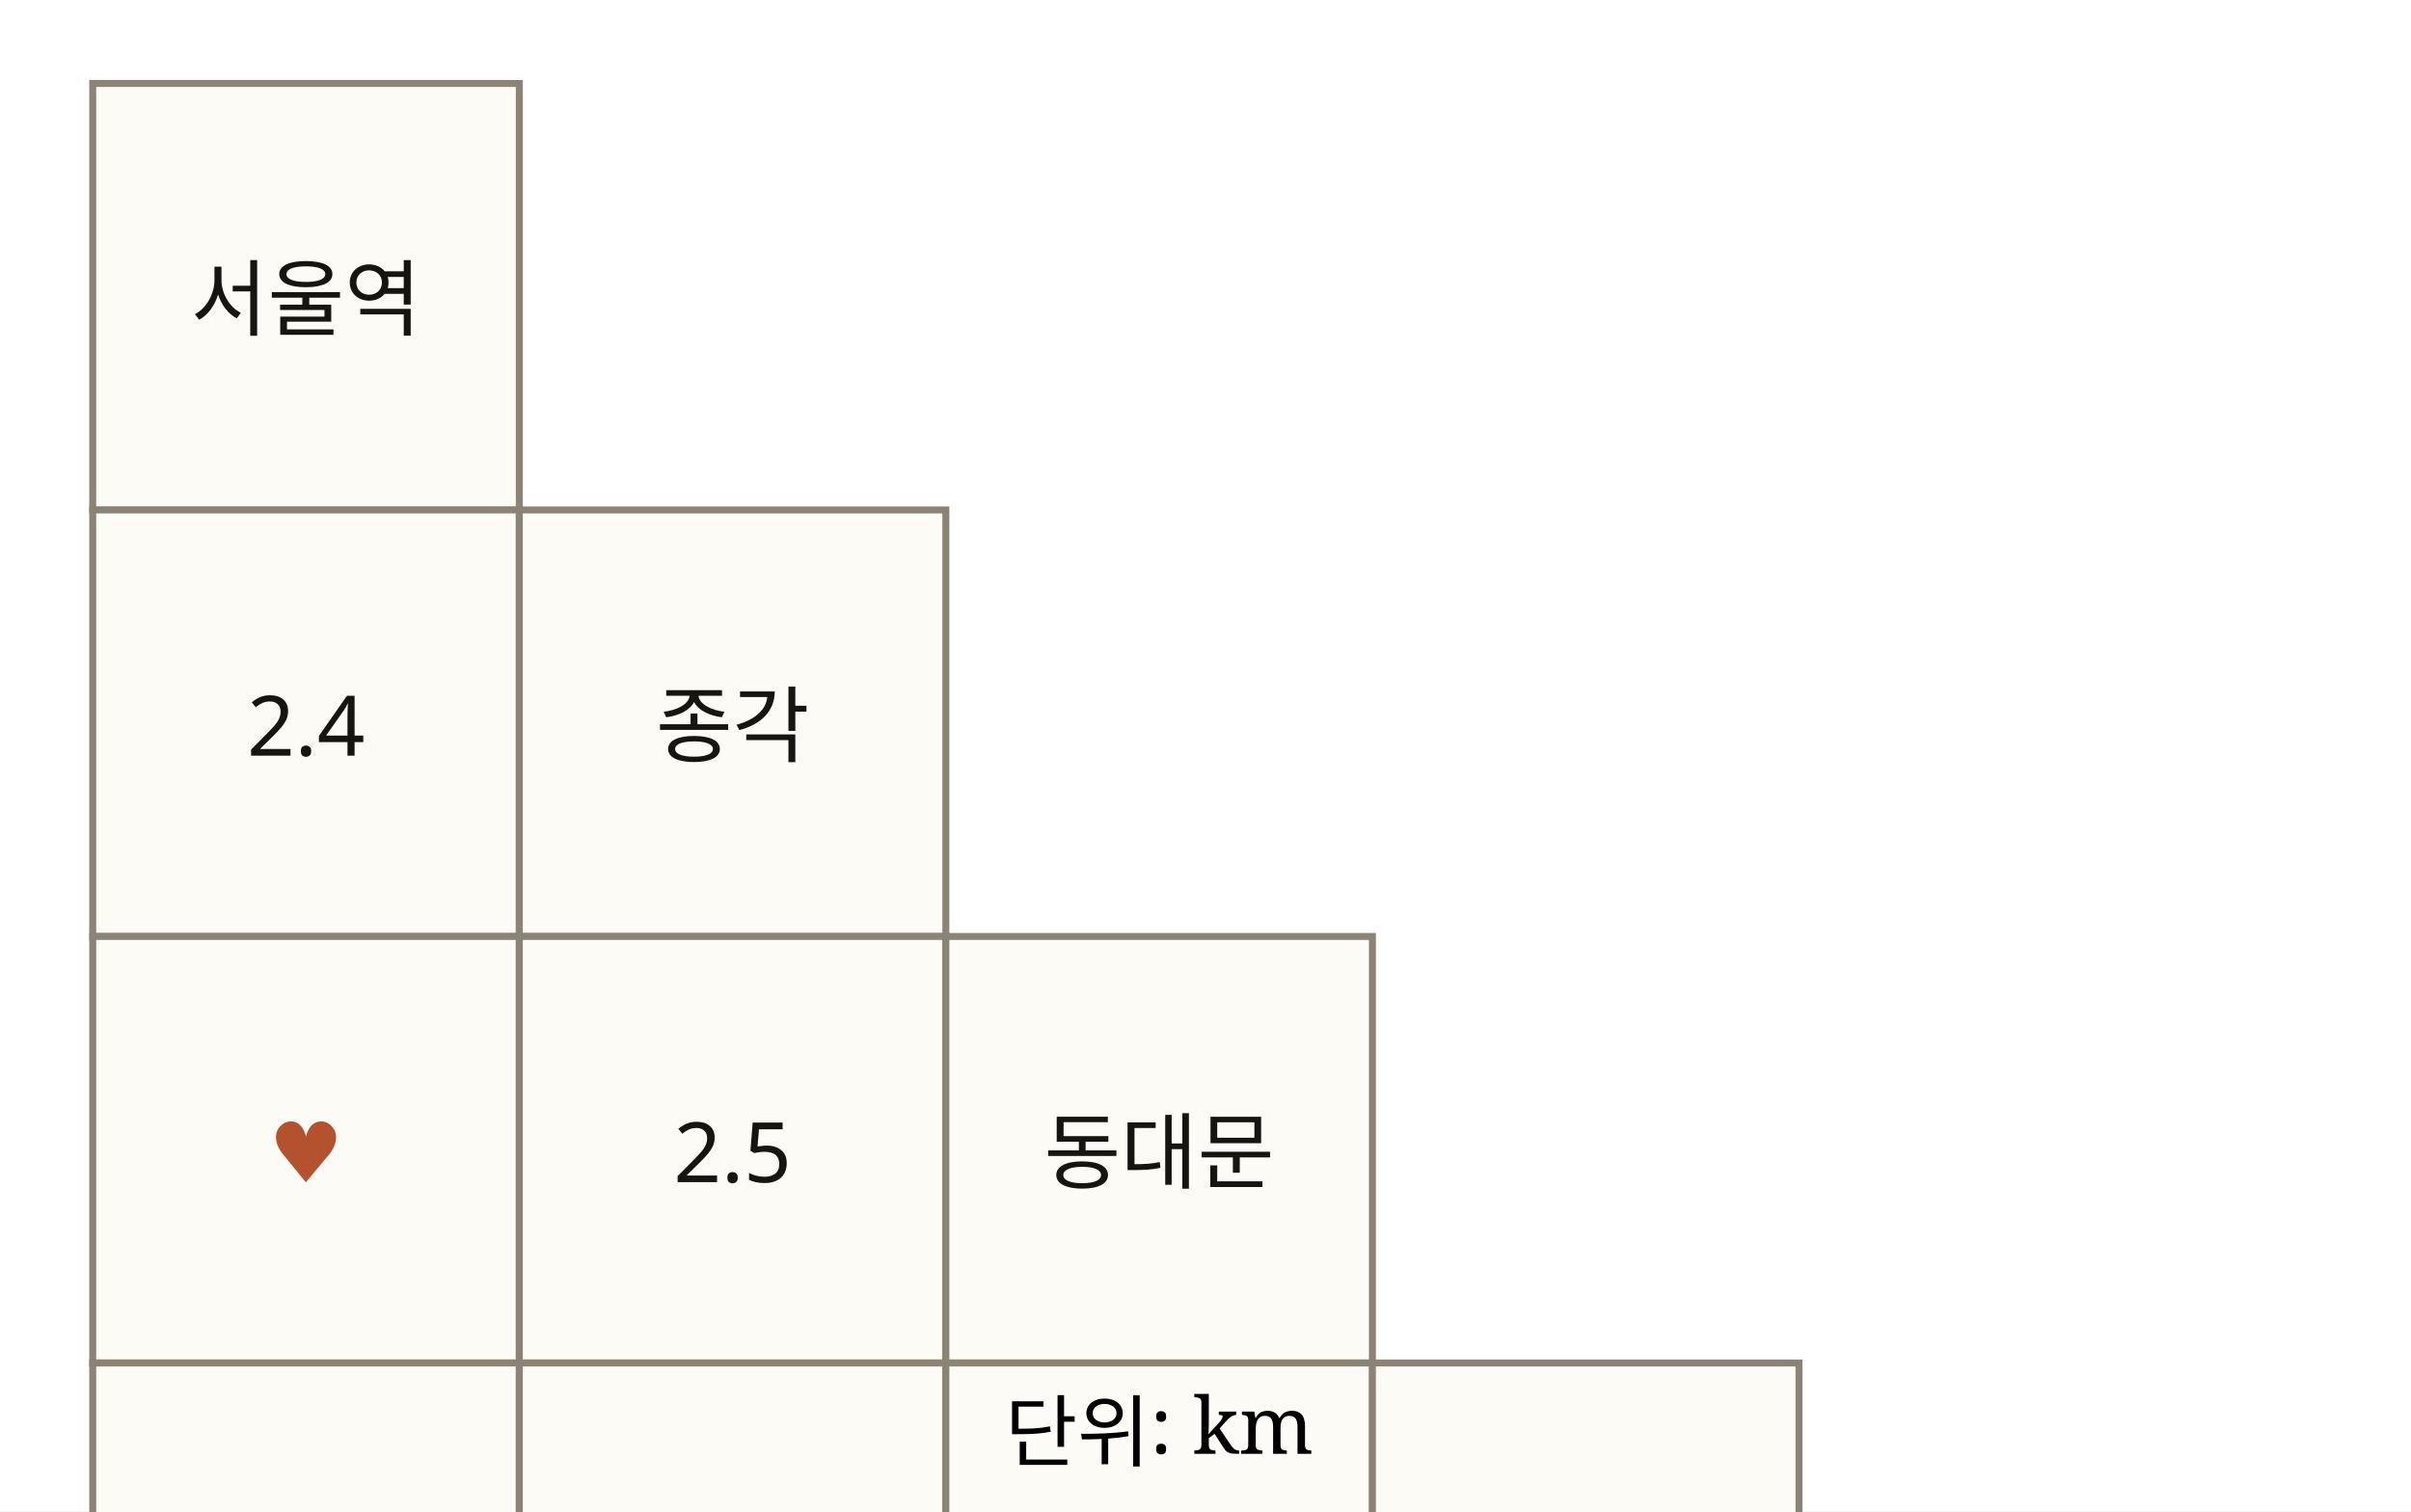
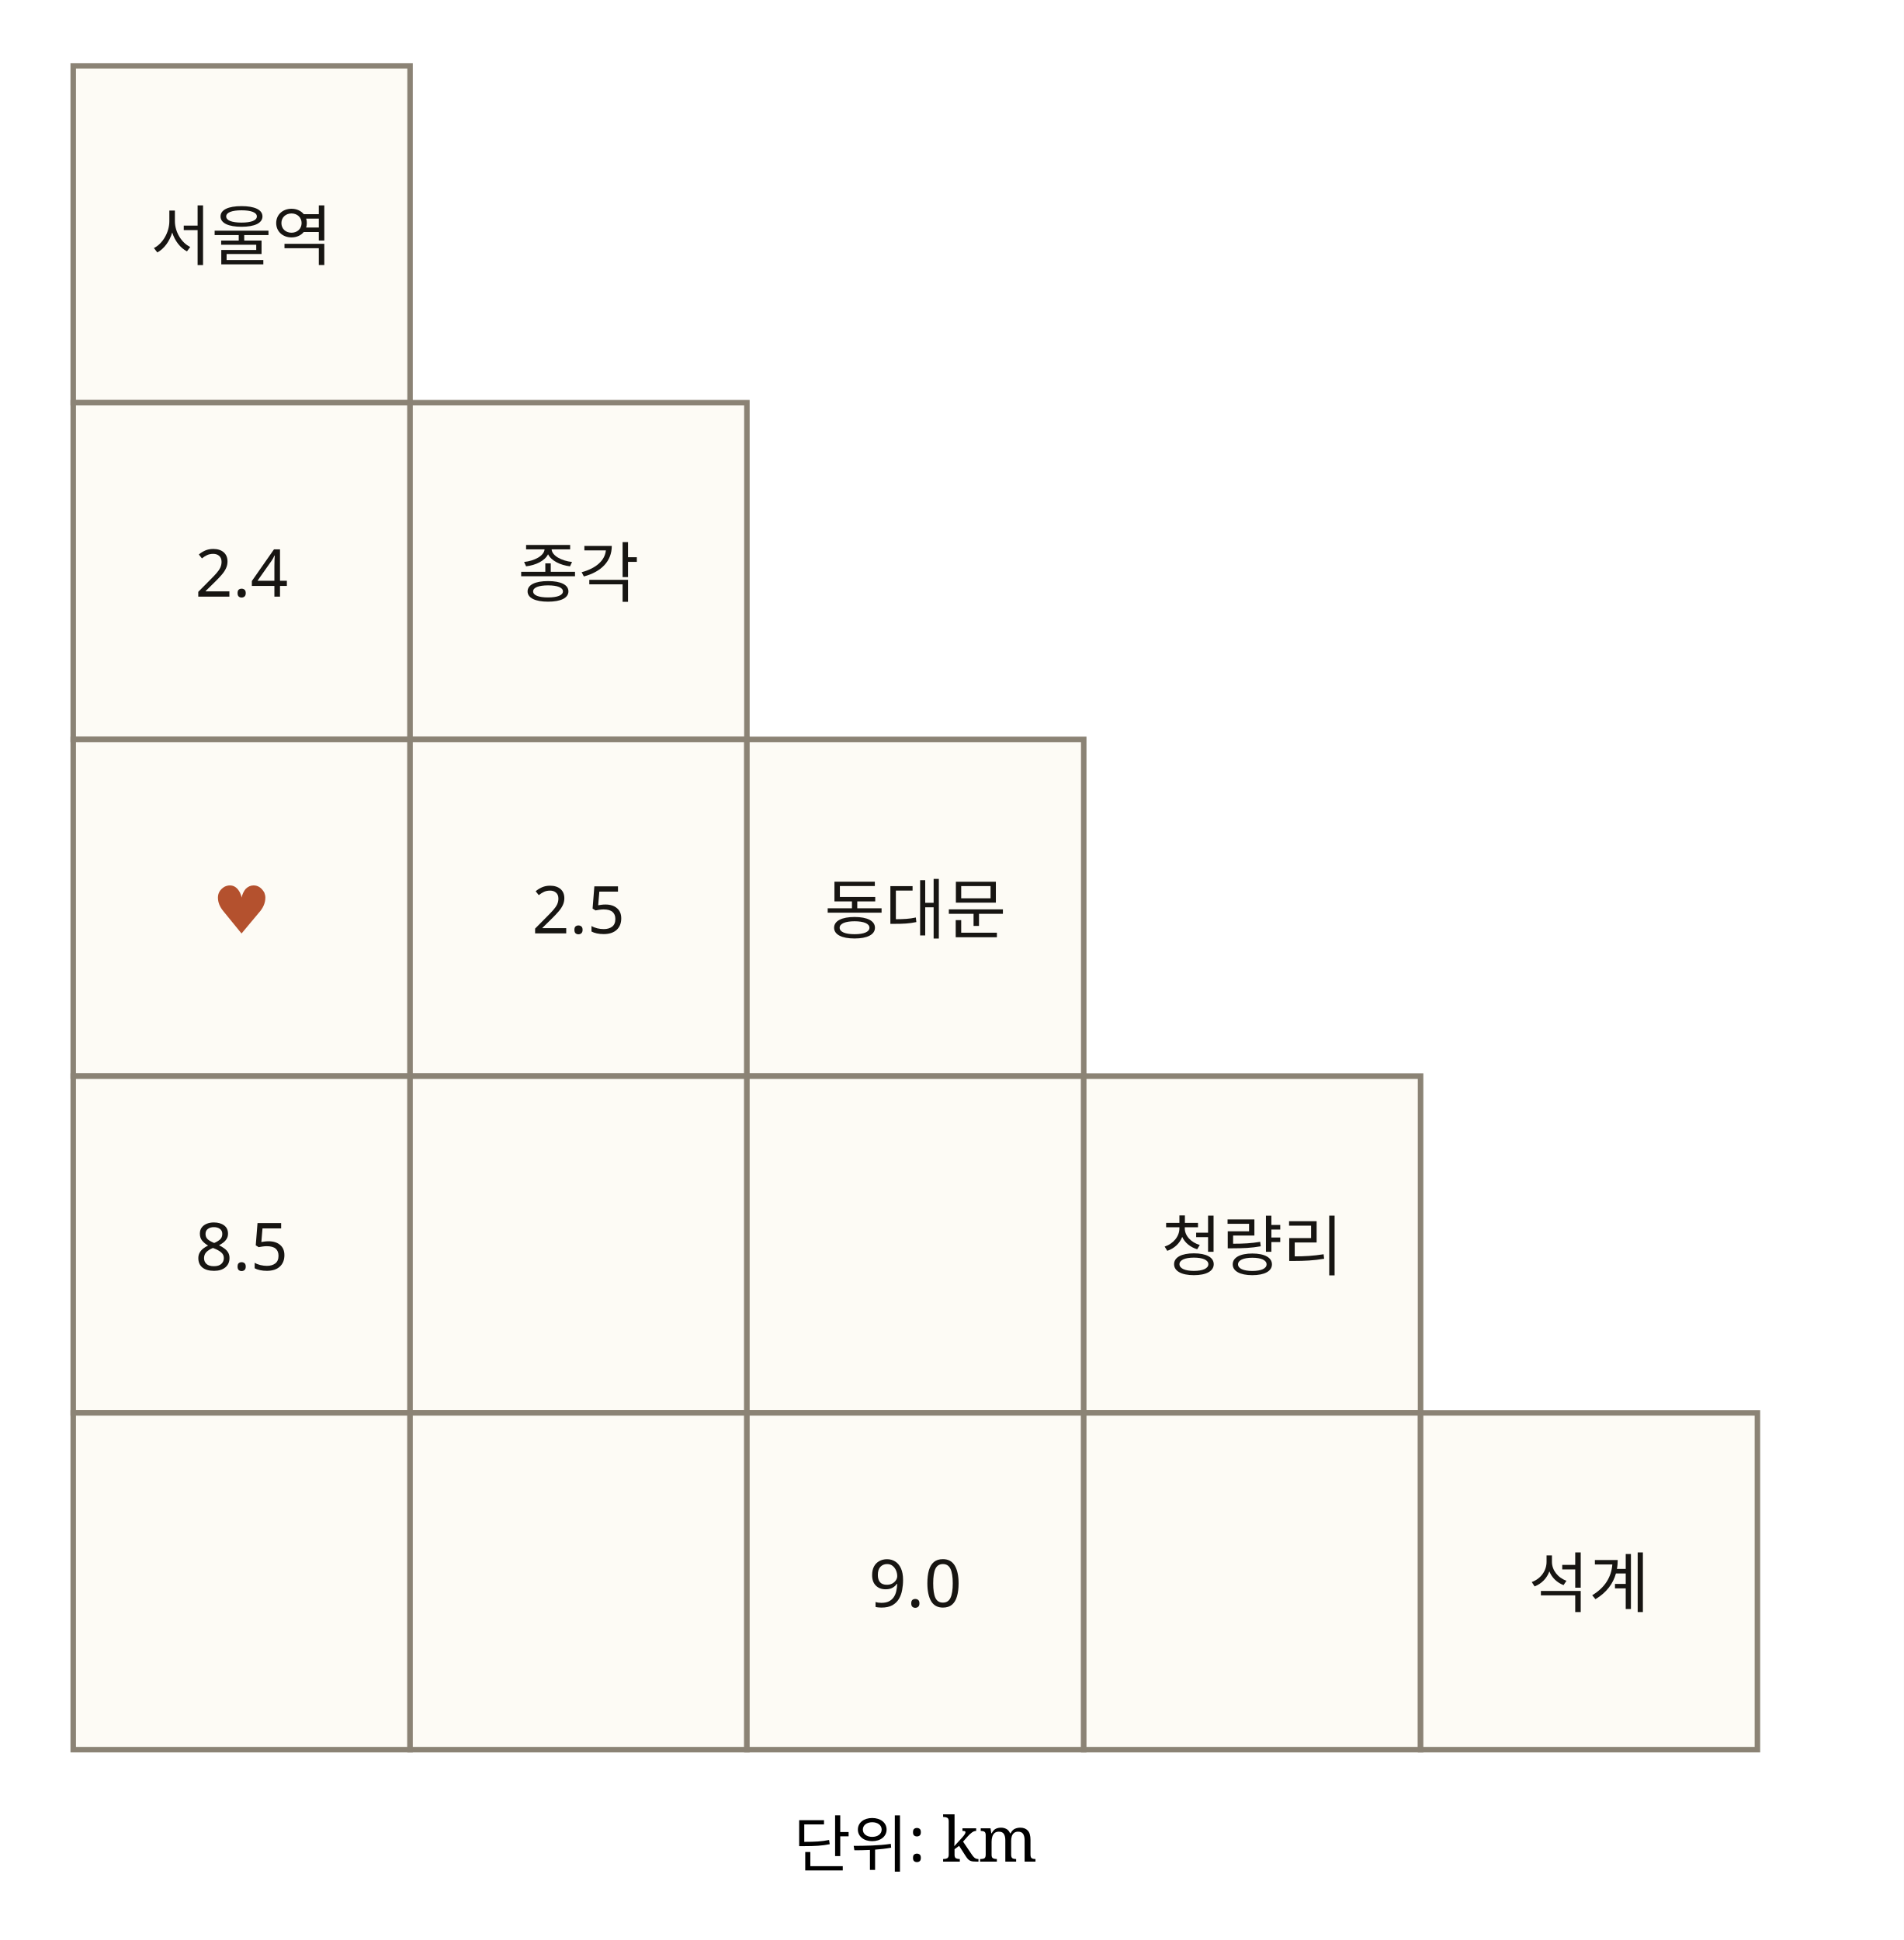
- <svg xmlns="http://www.w3.org/2000/svg" width="520" height="326" viewBox="0 0 520 326">
+ <svg xmlns="http://www.w3.org/2000/svg" width="520" height="530" viewBox="0 0 520 530">
  <rect width="100%" height="100%" fill="white" />
  <rect x="20" y="18" width="92" height="92" fill="#fdfbf5" stroke="#8b8375" stroke-width="1.5" />
  <text x="66.0" y="71.0" text-anchor="middle" font-family="sans-serif" font-size="18" fill="#171512">서울역</text>
  <rect x="20" y="110" width="92" height="92" fill="#fdfbf5" stroke="#8b8375" stroke-width="1.5" />
  <text x="66.0" y="163.0" text-anchor="middle" font-family="sans-serif" font-size="18" fill="#171512">2.4</text>
  <rect x="112" y="110" width="92" height="92" fill="#fdfbf5" stroke="#8b8375" stroke-width="1.5" />
  <text x="158.0" y="163.0" text-anchor="middle" font-family="sans-serif" font-size="18" fill="#171512">종각</text>
  <rect x="20" y="202" width="92" height="92" fill="#fdfbf5" stroke="#8b8375" stroke-width="1.5" />
  <text x="66.0" y="255.0" text-anchor="middle" font-family="sans-serif" font-size="18" fill="#b4512e">♥</text>
  <rect x="112" y="202" width="92" height="92" fill="#fdfbf5" stroke="#8b8375" stroke-width="1.5" />
  <text x="158.0" y="255.0" text-anchor="middle" font-family="sans-serif" font-size="18" fill="#171512">2.5</text>
  <rect x="204" y="202" width="92" height="92" fill="#fdfbf5" stroke="#8b8375" stroke-width="1.5" />
  <text x="250.0" y="255.0" text-anchor="middle" font-family="sans-serif" font-size="18" fill="#171512">동대문</text>
  <rect x="20" y="294" width="92" height="92" fill="#fdfbf5" stroke="#8b8375" stroke-width="1.5" />
  <text x="66.0" y="347.0" text-anchor="middle" font-family="sans-serif" font-size="18" fill="#171512">8.5</text>
  <rect x="112" y="294" width="92" height="92" fill="#fdfbf5" stroke="#8b8375" stroke-width="1.5" />
  <text x="158.0" y="347.0" text-anchor="middle" font-family="sans-serif" font-size="18" fill="#171512" />
  <rect x="204" y="294" width="92" height="92" fill="#fdfbf5" stroke="#8b8375" stroke-width="1.5" />
  <text x="250.0" y="347.0" text-anchor="middle" font-family="sans-serif" font-size="18" fill="#171512" />
  <rect x="296" y="294" width="92" height="92" fill="#fdfbf5" stroke="#8b8375" stroke-width="1.5" />
  <text x="342.0" y="347.0" text-anchor="middle" font-family="sans-serif" font-size="18" fill="#171512">청량리</text>
  <rect x="20" y="386" width="92" height="92" fill="#fdfbf5" stroke="#8b8375" stroke-width="1.5" />
  <text x="66.0" y="439.0" text-anchor="middle" font-family="sans-serif" font-size="18" fill="#171512" />
  <rect x="112" y="386" width="92" height="92" fill="#fdfbf5" stroke="#8b8375" stroke-width="1.5" />
  <text x="158.0" y="439.0" text-anchor="middle" font-family="sans-serif" font-size="18" fill="#171512" />
  <rect x="204" y="386" width="92" height="92" fill="#fdfbf5" stroke="#8b8375" stroke-width="1.5" />
  <text x="250.0" y="439.0" text-anchor="middle" font-family="sans-serif" font-size="18" fill="#171512">9.0</text>
  <rect x="296" y="386" width="92" height="92" fill="#fdfbf5" stroke="#8b8375" stroke-width="1.5" />
  <text x="342.0" y="439.0" text-anchor="middle" font-family="sans-serif" font-size="18" fill="#171512" />
  <rect x="388" y="386" width="92" height="92" fill="#fdfbf5" stroke="#8b8375" stroke-width="1.5" />
  <text x="434.0" y="439.0" text-anchor="middle" font-family="sans-serif" font-size="18" fill="#171512">석계</text>
-   <text x="250" y="315" text-anchor="middle" font-family="serif" font-size="17">단위: km</text>
+   <text x="250" y="510" text-anchor="middle" font-family="serif" font-size="17">단위: km</text>
</svg>
